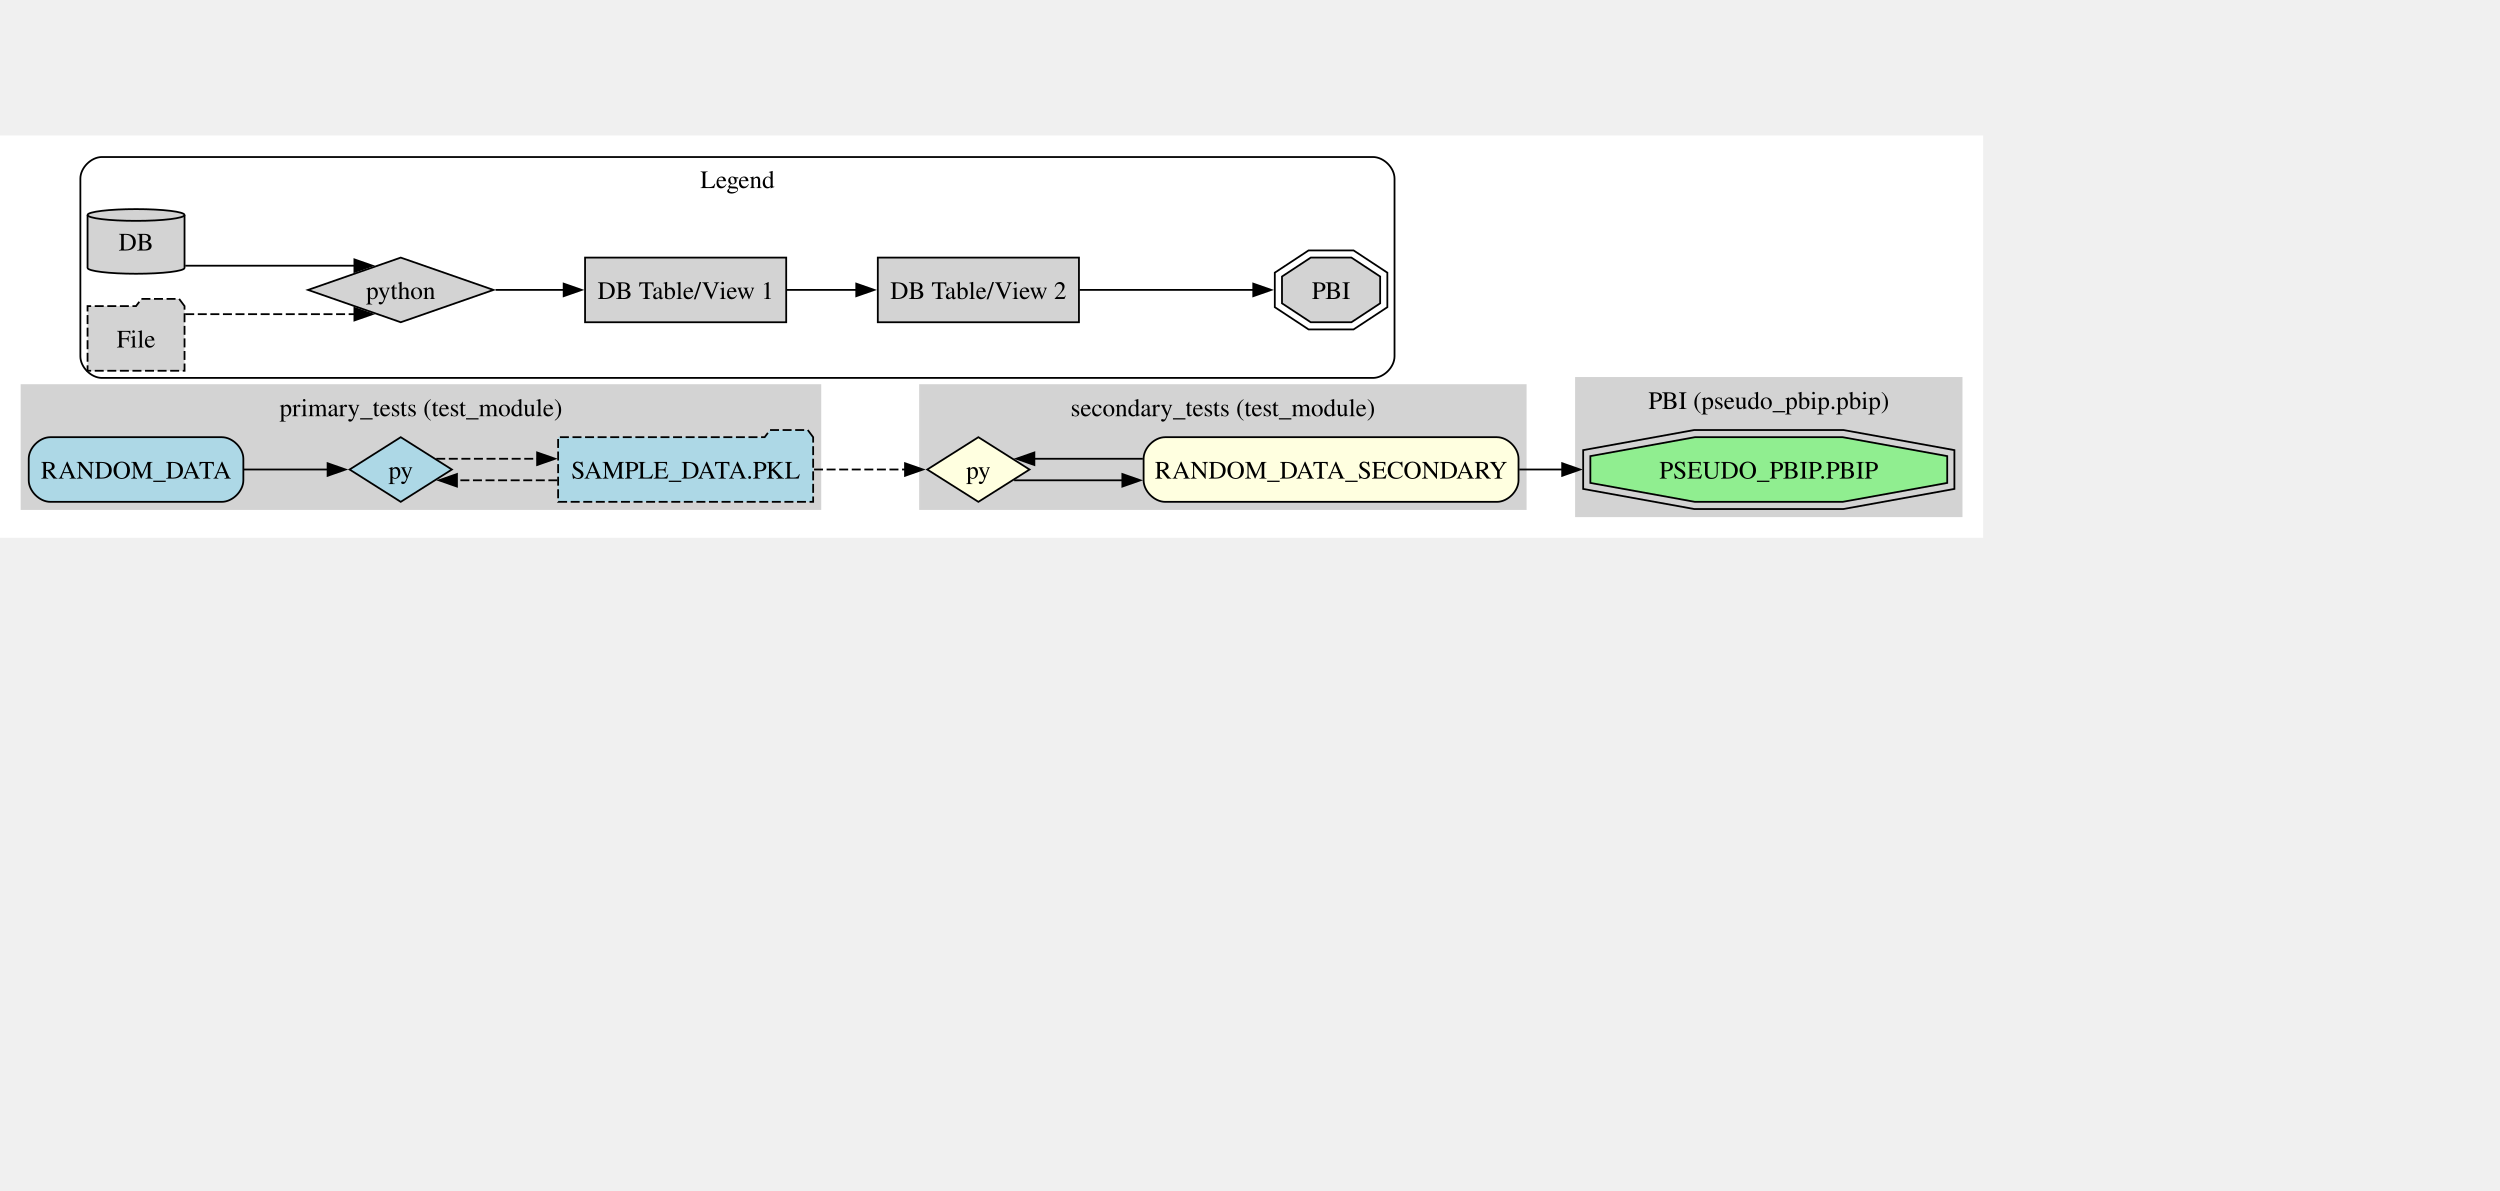
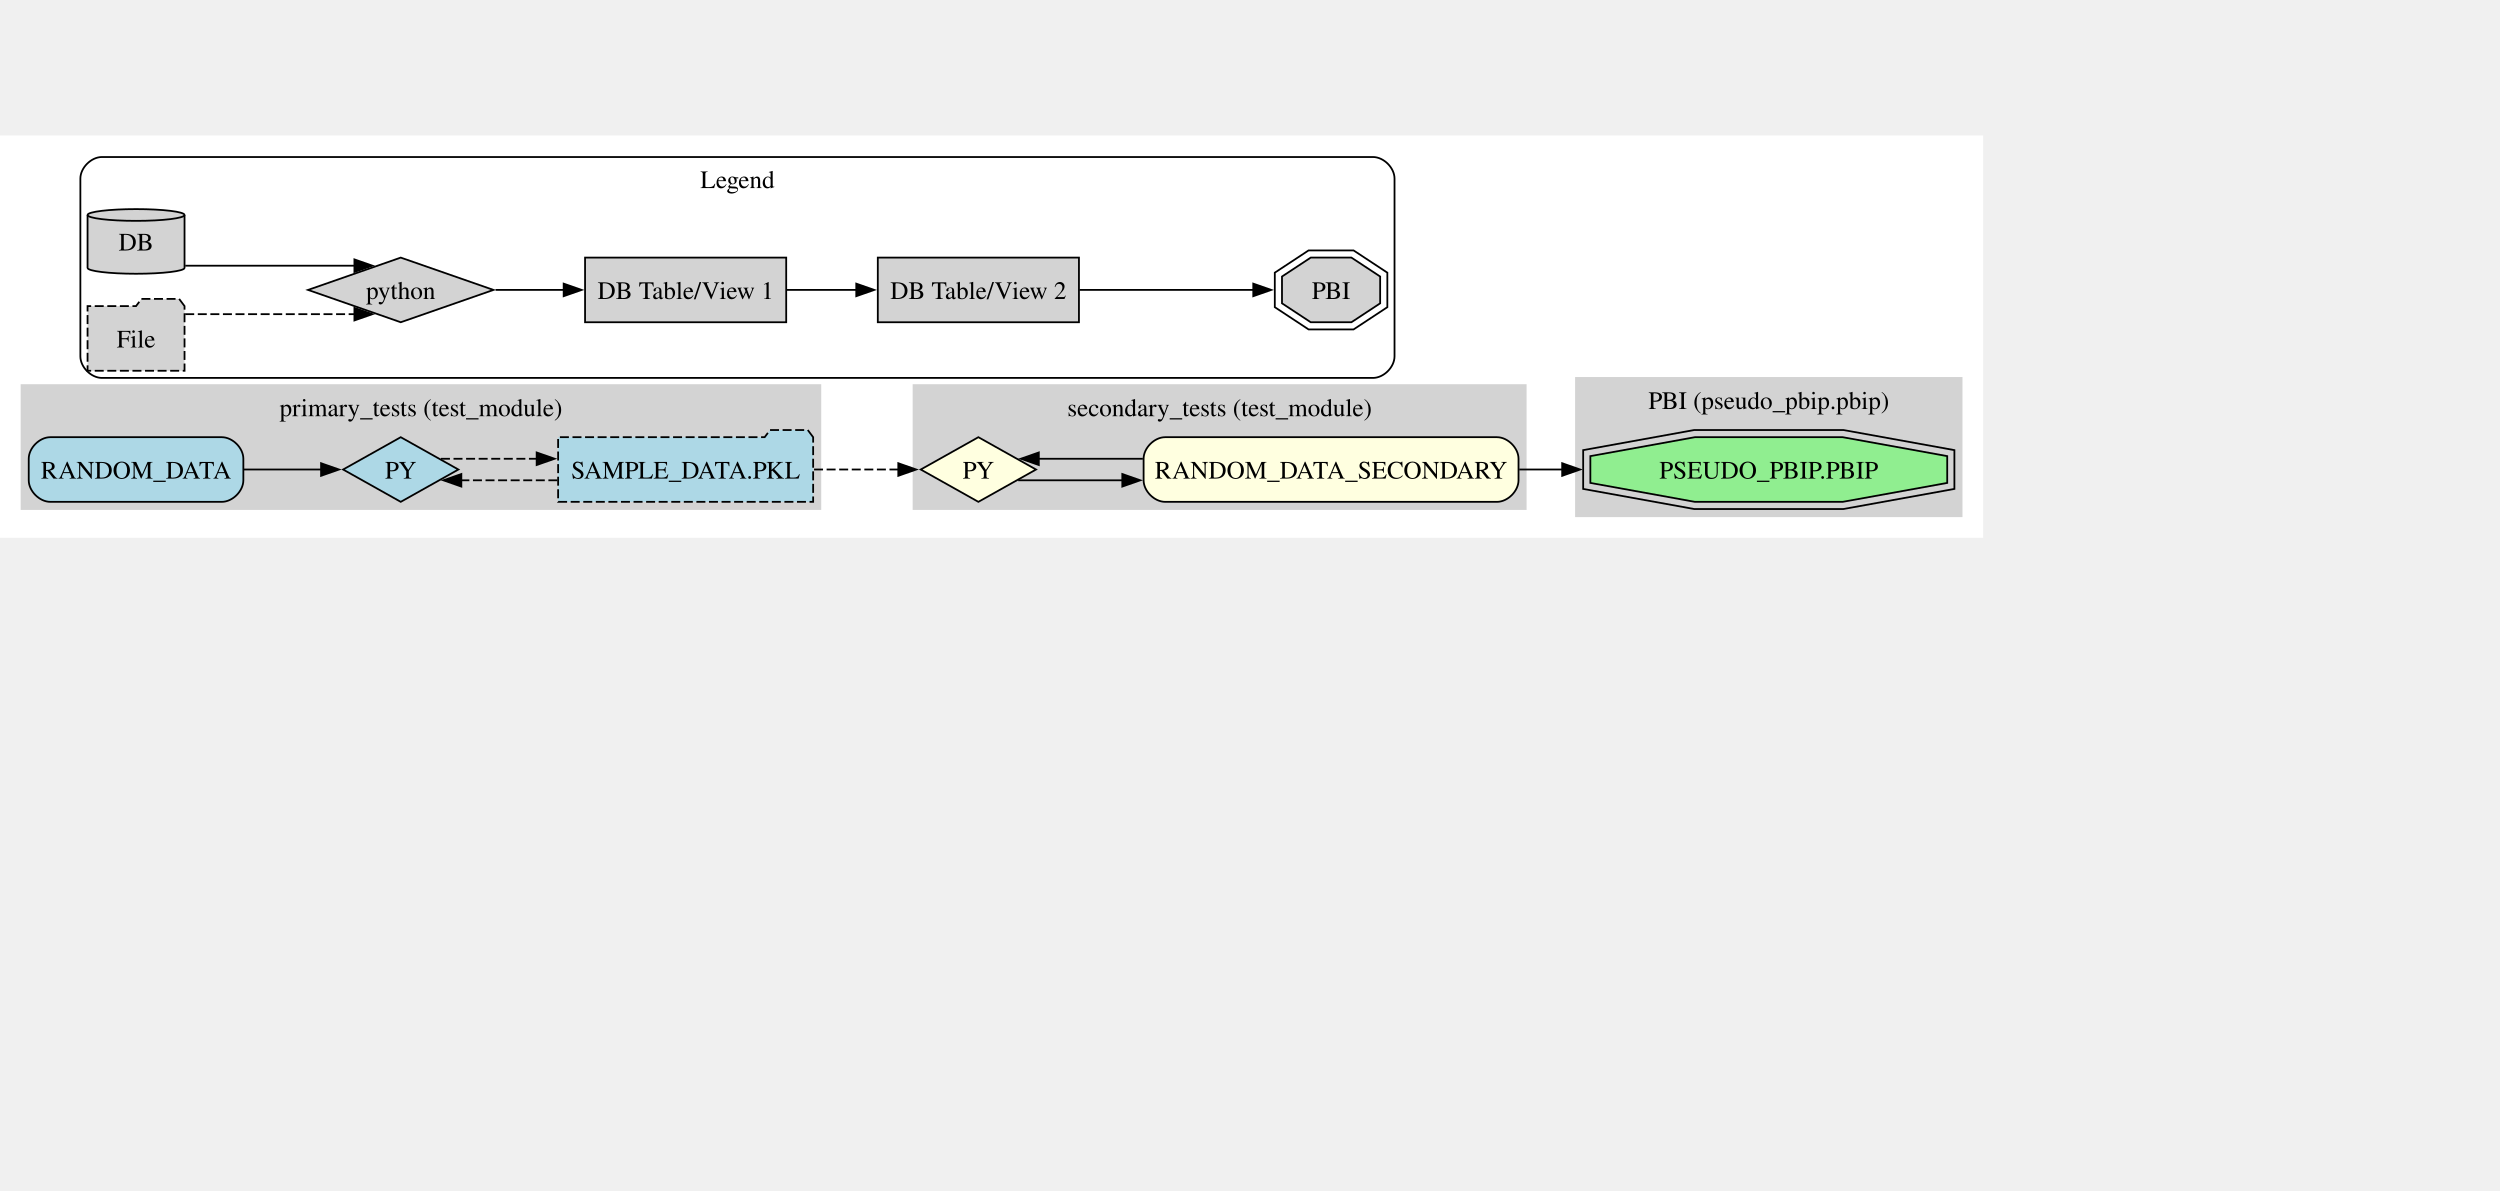
<svg xmlns="http://www.w3.org/2000/svg" xmlns:xlink="http://www.w3.org/1999/xlink" width="1680pt" height="800pt" viewBox="288.00 288.00 1392.00 512.00">
  <g id="graph0" class="graph" transform="scale(1 1) rotate(0) translate(292 508)">
    <polygon fill="white" stroke="none" points="-4,4 -4,-220 1100.21,-220 1100.21,4 -4,4" />
    <g id="clust1" class="cluster">
      <polygon fill="lightgray" stroke="lightgray" points="8,-12 8,-81 452.76,-81 452.76,-12 8,-12" />
      <text xml:space="preserve" text-anchor="middle" x="230.38" y="-63.7" font-family="Times,serif" font-size="14.00">primary_tests (test_module)</text>
    </g>
    <g id="clust2" class="cluster">
-       <polygon fill="lightgray" stroke="lightgray" points="508.29,-12 508.29,-81 845.51,-81 845.51,-12 508.29,-12" />
-       <text xml:space="preserve" text-anchor="middle" x="676.9" y="-63.7" font-family="Times,serif" font-size="14.00">secondary_tests (test_module)</text>
+       <polygon fill="lightgray" stroke="lightgray" points="504.67,-12 504.67,-81 845.51,-81 845.51,-12 504.67,-12" />
+       <text xml:space="preserve" text-anchor="middle" x="675.09" y="-63.7" font-family="Times,serif" font-size="14.00">secondary_tests (test_module)</text>
    </g>
    <g id="clust3" class="cluster">
      <polygon fill="lightgray" stroke="lightgray" points="873.51,-8 873.51,-85 1088.21,-85 1088.21,-8 873.51,-8" />
      <text xml:space="preserve" text-anchor="middle" x="980.86" y="-67.7" font-family="Times,serif" font-size="14.00">PBI (pseudo_pbip.pbip)</text>
    </g>
    <g id="clust4" class="cluster">
      <path fill="none" stroke="black" d="M52.75,-85C52.75,-85 760.47,-85 760.47,-85 766.47,-85 772.47,-91 772.47,-97 772.47,-97 772.47,-196 772.47,-196 772.47,-202 766.47,-208 760.47,-208 760.47,-208 52.75,-208 52.75,-208 46.75,-208 40.75,-202 40.75,-196 40.75,-196 40.75,-97 40.75,-97 40.75,-91 46.75,-85 52.75,-85" />
      <text xml:space="preserve" text-anchor="middle" x="406.61" y="-190.7" font-family="Times,serif" font-size="14.00">Legend</text>
    </g>
    <g id="node1" class="node">
      <g id="a_node1">
        <a xlink:title="TEST_MODULE (PRIMARY_TESTS-IO_CTX_ID-ABB61632-9EBD-4C49-9647-5124D65491FC)">
-           <polygon fill="lightblue" stroke="black" points="219.13,-52 190.66,-34 219.13,-16 247.6,-34 219.13,-52" />
-           <text xml:space="preserve" text-anchor="middle" x="219.13" y="-28.95" font-family="Times,serif" font-size="14.00">py</text>
+           <polygon fill="lightblue" stroke="black" points="219.13,-52 187.04,-34 219.13,-16 251.22,-34 219.13,-52" />
+           <text xml:space="preserve" text-anchor="middle" x="219.13" y="-28.95" font-family="Times,serif" font-size="14.00">PY</text>
        </a>
      </g>
    </g>
    <g id="node2" class="node">
      <g id="a_node2">
        <a xlink:title="/USERS/GREGORHEYNE/DOCUMENTS/CODING/DATA_LINEAGE/TESTS/IO_TESTS_DATA/SAMPLE_DATA.PKL">
          <polygon fill="lightblue" stroke="black" stroke-dasharray="5,2" points="448.76,-52 445.76,-56 424.76,-56 421.76,-52 306.76,-52 306.76,-16 448.76,-16 448.76,-52" />
          <text xml:space="preserve" text-anchor="middle" x="377.76" y="-28.95" font-family="Times,serif" font-size="14.00">SAMPLE_DATA.PKL</text>
        </a>
      </g>
    </g>
    <g id="edge1" class="edge">
-       <path fill="none" stroke="black" stroke-dasharray="5,2" d="M238.9,-40C238.9,-40 295.07,-40 295.07,-40" />
-       <polygon fill="black" stroke="black" points="295.07,-43.5 305.07,-40 295.07,-36.5 295.07,-43.5" />
+       <path fill="none" stroke="black" stroke-dasharray="5,2" d="M241.52,-40C241.52,-40 294.81,-40 294.81,-40" />
+       <polygon fill="black" stroke="black" points="294.81,-43.5 304.81,-40 294.81,-36.5 294.81,-43.5" />
    </g>
    <g id="edge2" class="edge">
-       <path fill="none" stroke="black" stroke-dasharray="5,2" d="M306.34,-28C306.34,-28 250.43,-28 250.43,-28" />
-       <polygon fill="black" stroke="black" points="250.43,-24.5 240.43,-28 250.43,-31.5 250.43,-24.5" />
+       <path fill="none" stroke="black" stroke-dasharray="5,2" d="M306.34,-28C306.34,-28 252.87,-28 252.87,-28" />
+       <polygon fill="black" stroke="black" points="252.87,-24.5 242.87,-28 252.87,-31.5 252.87,-24.5" />
    </g>
    <g id="node4" class="node">
      <g id="a_node4">
        <a xlink:title="TEST_MODULE (SECONDARY_TESTS-IO_CTX_ID-BB05E029-AAB9-461A-8176-9D970BB34A2E)">
-           <polygon fill="lightyellow" stroke="black" points="540.76,-52 512.29,-34 540.76,-16 569.23,-34 540.76,-52" />
-           <text xml:space="preserve" text-anchor="middle" x="540.76" y="-28.95" font-family="Times,serif" font-size="14.00">py</text>
+           <polygon fill="lightyellow" stroke="black" points="540.76,-52 508.67,-34 540.76,-16 572.85,-34 540.76,-52" />
+           <text xml:space="preserve" text-anchor="middle" x="540.76" y="-28.95" font-family="Times,serif" font-size="14.00">PY</text>
        </a>
      </g>
    </g>
    <g id="edge3" class="edge">
-       <path fill="none" stroke="black" stroke-dasharray="5,2" d="M449.26,-34C449.26,-34 499.92,-34 499.92,-34" />
-       <polygon fill="black" stroke="black" points="499.92,-37.5 509.92,-34 499.92,-30.5 499.92,-37.5" />
+       <path fill="none" stroke="black" stroke-dasharray="5,2" d="M449.26,-34C449.26,-34 496.17,-34 496.17,-34" />
+       <polygon fill="black" stroke="black" points="496.17,-37.5 506.17,-34 496.17,-30.5 496.17,-37.5" />
    </g>
    <g id="node3" class="node">
      <g id="a_node3">
        <a xlink:title="RANDOM_DATA">
          <path fill="lightblue" stroke="black" d="M119.5,-52C119.5,-52 24,-52 24,-52 18,-52 12,-46 12,-40 12,-40 12,-28 12,-28 12,-22 18,-16 24,-16 24,-16 119.5,-16 119.5,-16 125.5,-16 131.5,-22 131.5,-28 131.5,-28 131.5,-40 131.5,-40 131.5,-46 125.5,-52 119.5,-52" />
          <text xml:space="preserve" text-anchor="middle" x="71.75" y="-28.95" font-family="Times,serif" font-size="14.00">RANDOM_DATA</text>
        </a>
      </g>
    </g>
    <g id="edge4" class="edge">
-       <path fill="none" stroke="black" d="M131.7,-34C131.7,-34 178.41,-34 178.41,-34" />
-       <polygon fill="black" stroke="black" points="178.41,-37.5 188.41,-34 178.41,-30.5 178.41,-37.5" />
+       <path fill="none" stroke="black" d="M131.7,-34C131.7,-34 174.77,-34 174.77,-34" />
+       <polygon fill="black" stroke="black" points="174.77,-37.5 184.77,-34 174.77,-30.5 174.77,-37.5" />
    </g>
    <g id="node5" class="node">
      <g id="a_node5">
        <a xlink:title="RANDOM_DATA_SECONDARY">
          <path fill="lightyellow" stroke="black" d="M829.51,-52C829.51,-52 644.76,-52 644.76,-52 638.76,-52 632.76,-46 632.76,-40 632.76,-40 632.76,-28 632.76,-28 632.76,-22 638.76,-16 644.76,-16 644.76,-16 829.51,-16 829.51,-16 835.51,-16 841.51,-22 841.51,-28 841.51,-28 841.51,-40 841.51,-40 841.51,-46 835.51,-52 829.51,-52" />
          <text xml:space="preserve" text-anchor="middle" x="737.14" y="-28.95" font-family="Times,serif" font-size="14.00">RANDOM_DATA_SECONDARY</text>
        </a>
      </g>
    </g>
    <g id="edge5" class="edge">
-       <path fill="none" stroke="black" d="M560.67,-28C560.67,-28 620.93,-28 620.93,-28" />
-       <polygon fill="black" stroke="black" points="620.93,-31.5 630.93,-28 620.93,-24.5 620.93,-31.5" />
+       <path fill="none" stroke="black" d="M562.91,-28C562.91,-28 620.9,-28 620.9,-28" />
+       <polygon fill="black" stroke="black" points="620.9,-31.5 630.9,-28 620.9,-24.5 620.9,-31.5" />
    </g>
    <g id="edge6" class="edge">
-       <path fill="none" stroke="black" d="M632.34,-40C632.34,-40 571.93,-40 571.93,-40" />
-       <polygon fill="black" stroke="black" points="571.93,-36.5 561.93,-40 571.93,-43.5 571.93,-36.5" />
+       <path fill="none" stroke="black" d="M632.34,-40C632.34,-40 574.41,-40 574.41,-40" />
+       <polygon fill="black" stroke="black" points="574.41,-36.5 564.41,-40 574.41,-43.5 574.41,-36.5" />
    </g>
    <g id="node6" class="node">
      <g id="a_node6">
        <a xlink:title="PSEUDO_PBIP.PBIP">
          <polygon fill="lightgreen" stroke="black" points="1080.21,-26.54 1080.21,-41.46 1022.01,-52 939.71,-52 881.51,-41.46 881.51,-26.54 939.71,-16 1022.01,-16 1080.21,-26.54" />
          <polygon fill="none" stroke="black" points="1084.21,-23.2 1084.21,-44.8 1022.37,-56 939.35,-56 877.51,-44.8 877.51,-23.2 939.35,-12 1022.37,-12 1084.21,-23.2" />
          <text xml:space="preserve" text-anchor="middle" x="980.86" y="-28.95" font-family="Times,serif" font-size="14.00">PSEUDO_PBIP.PBIP</text>
        </a>
      </g>
    </g>
    <g id="edge7" class="edge">
      <path fill="none" stroke="black" d="M841.91,-34C841.91,-34 865.82,-34 865.82,-34" />
      <polygon fill="black" stroke="black" points="865.82,-37.5 875.82,-34 865.82,-30.5 865.82,-37.5" />
    </g>
    <g id="node7" class="node">
      <polygon fill="lightgray" stroke="black" stroke-dasharray="5,2" points="98.75,-125 95.75,-129 74.75,-129 71.75,-125 44.75,-125 44.75,-89 98.75,-89 98.75,-125" />
      <text xml:space="preserve" text-anchor="middle" x="71.75" y="-101.95" font-family="Times,serif" font-size="14.00">File</text>
    </g>
    <g id="node10" class="node">
      <polygon fill="lightgray" stroke="black" points="219.13,-152 167.5,-134 219.13,-116 270.76,-134 219.13,-152" />
      <text xml:space="preserve" text-anchor="middle" x="219.13" y="-128.95" font-family="Times,serif" font-size="14.00">python</text>
    </g>
    <g id="edge8" class="edge">
      <path fill="none" stroke="black" stroke-dasharray="5,2" d="M99.13,-120.5C99.13,-120.5 193.34,-120.5 193.34,-120.5" />
      <polygon fill="black" stroke="black" points="193.34,-124 203.34,-120.5 193.34,-117 193.34,-124" />
    </g>
    <g id="node8" class="node">
      <polygon fill="lightgray" stroke="black" points="433.76,-152 321.76,-152 321.76,-116 433.76,-116 433.76,-152" />
      <text xml:space="preserve" text-anchor="middle" x="377.76" y="-128.95" font-family="Times,serif" font-size="14.00">DB Table/View 1</text>
    </g>
    <g id="node11" class="node">
      <polygon fill="lightgray" stroke="black" points="596.76,-152 484.76,-152 484.76,-116 596.76,-116 596.76,-152" />
      <text xml:space="preserve" text-anchor="middle" x="540.76" y="-128.95" font-family="Times,serif" font-size="14.00">DB Table/View 2</text>
    </g>
    <g id="edge11" class="edge">
      <path fill="none" stroke="black" d="M433.86,-134C433.86,-134 472.77,-134 472.77,-134" />
      <polygon fill="black" stroke="black" points="472.77,-137.5 482.77,-134 472.77,-130.5 472.77,-137.5" />
    </g>
    <g id="node9" class="node">
      <path fill="lightgray" stroke="black" d="M98.75,-175.73C98.75,-177.53 86.65,-179 71.75,-179 56.85,-179 44.75,-177.53 44.75,-175.73 44.75,-175.73 44.75,-146.27 44.75,-146.27 44.75,-144.47 56.85,-143 71.75,-143 86.65,-143 98.75,-144.47 98.75,-146.27 98.75,-146.27 98.75,-175.73 98.75,-175.73" />
      <path fill="none" stroke="black" d="M98.75,-175.73C98.75,-173.92 86.65,-172.45 71.75,-172.45 56.85,-172.45 44.75,-173.92 44.75,-175.73" />
      <text xml:space="preserve" text-anchor="middle" x="71.75" y="-155.95" font-family="Times,serif" font-size="14.00">DB</text>
    </g>
    <g id="edge10" class="edge">
      <path fill="none" stroke="black" d="M99.13,-147.5C99.13,-147.5 193.34,-147.5 193.34,-147.5" />
      <polygon fill="black" stroke="black" points="193.34,-151 203.34,-147.5 193.34,-144 193.34,-151" />
    </g>
    <g id="edge9" class="edge">
      <path fill="none" stroke="black" d="M271.95,-134C271.95,-134 309.85,-134 309.85,-134" />
      <polygon fill="black" stroke="black" points="309.85,-137.5 319.85,-134 309.85,-130.5 309.85,-137.5" />
    </g>
    <g id="node12" class="node">
      <polygon fill="lightgray" stroke="black" points="764.47,-126.54 764.47,-141.46 748.46,-152 725.82,-152 709.81,-141.46 709.81,-126.54 725.82,-116 748.46,-116 764.47,-126.54" />
      <polygon fill="none" stroke="black" points="768.47,-124.39 768.47,-143.61 749.66,-156 724.62,-156 705.81,-143.61 705.81,-124.39 724.62,-112 749.66,-112 768.47,-124.39" />
      <text xml:space="preserve" text-anchor="middle" x="737.14" y="-128.95" font-family="Times,serif" font-size="14.00">PBI</text>
    </g>
    <g id="edge12" class="edge">
      <path fill="none" stroke="black" d="M597.04,-134C597.04,-134 693.82,-134 693.82,-134" />
      <polygon fill="black" stroke="black" points="693.82,-137.5 703.82,-134 693.82,-130.5 693.82,-137.5" />
    </g>
  </g>
</svg>
